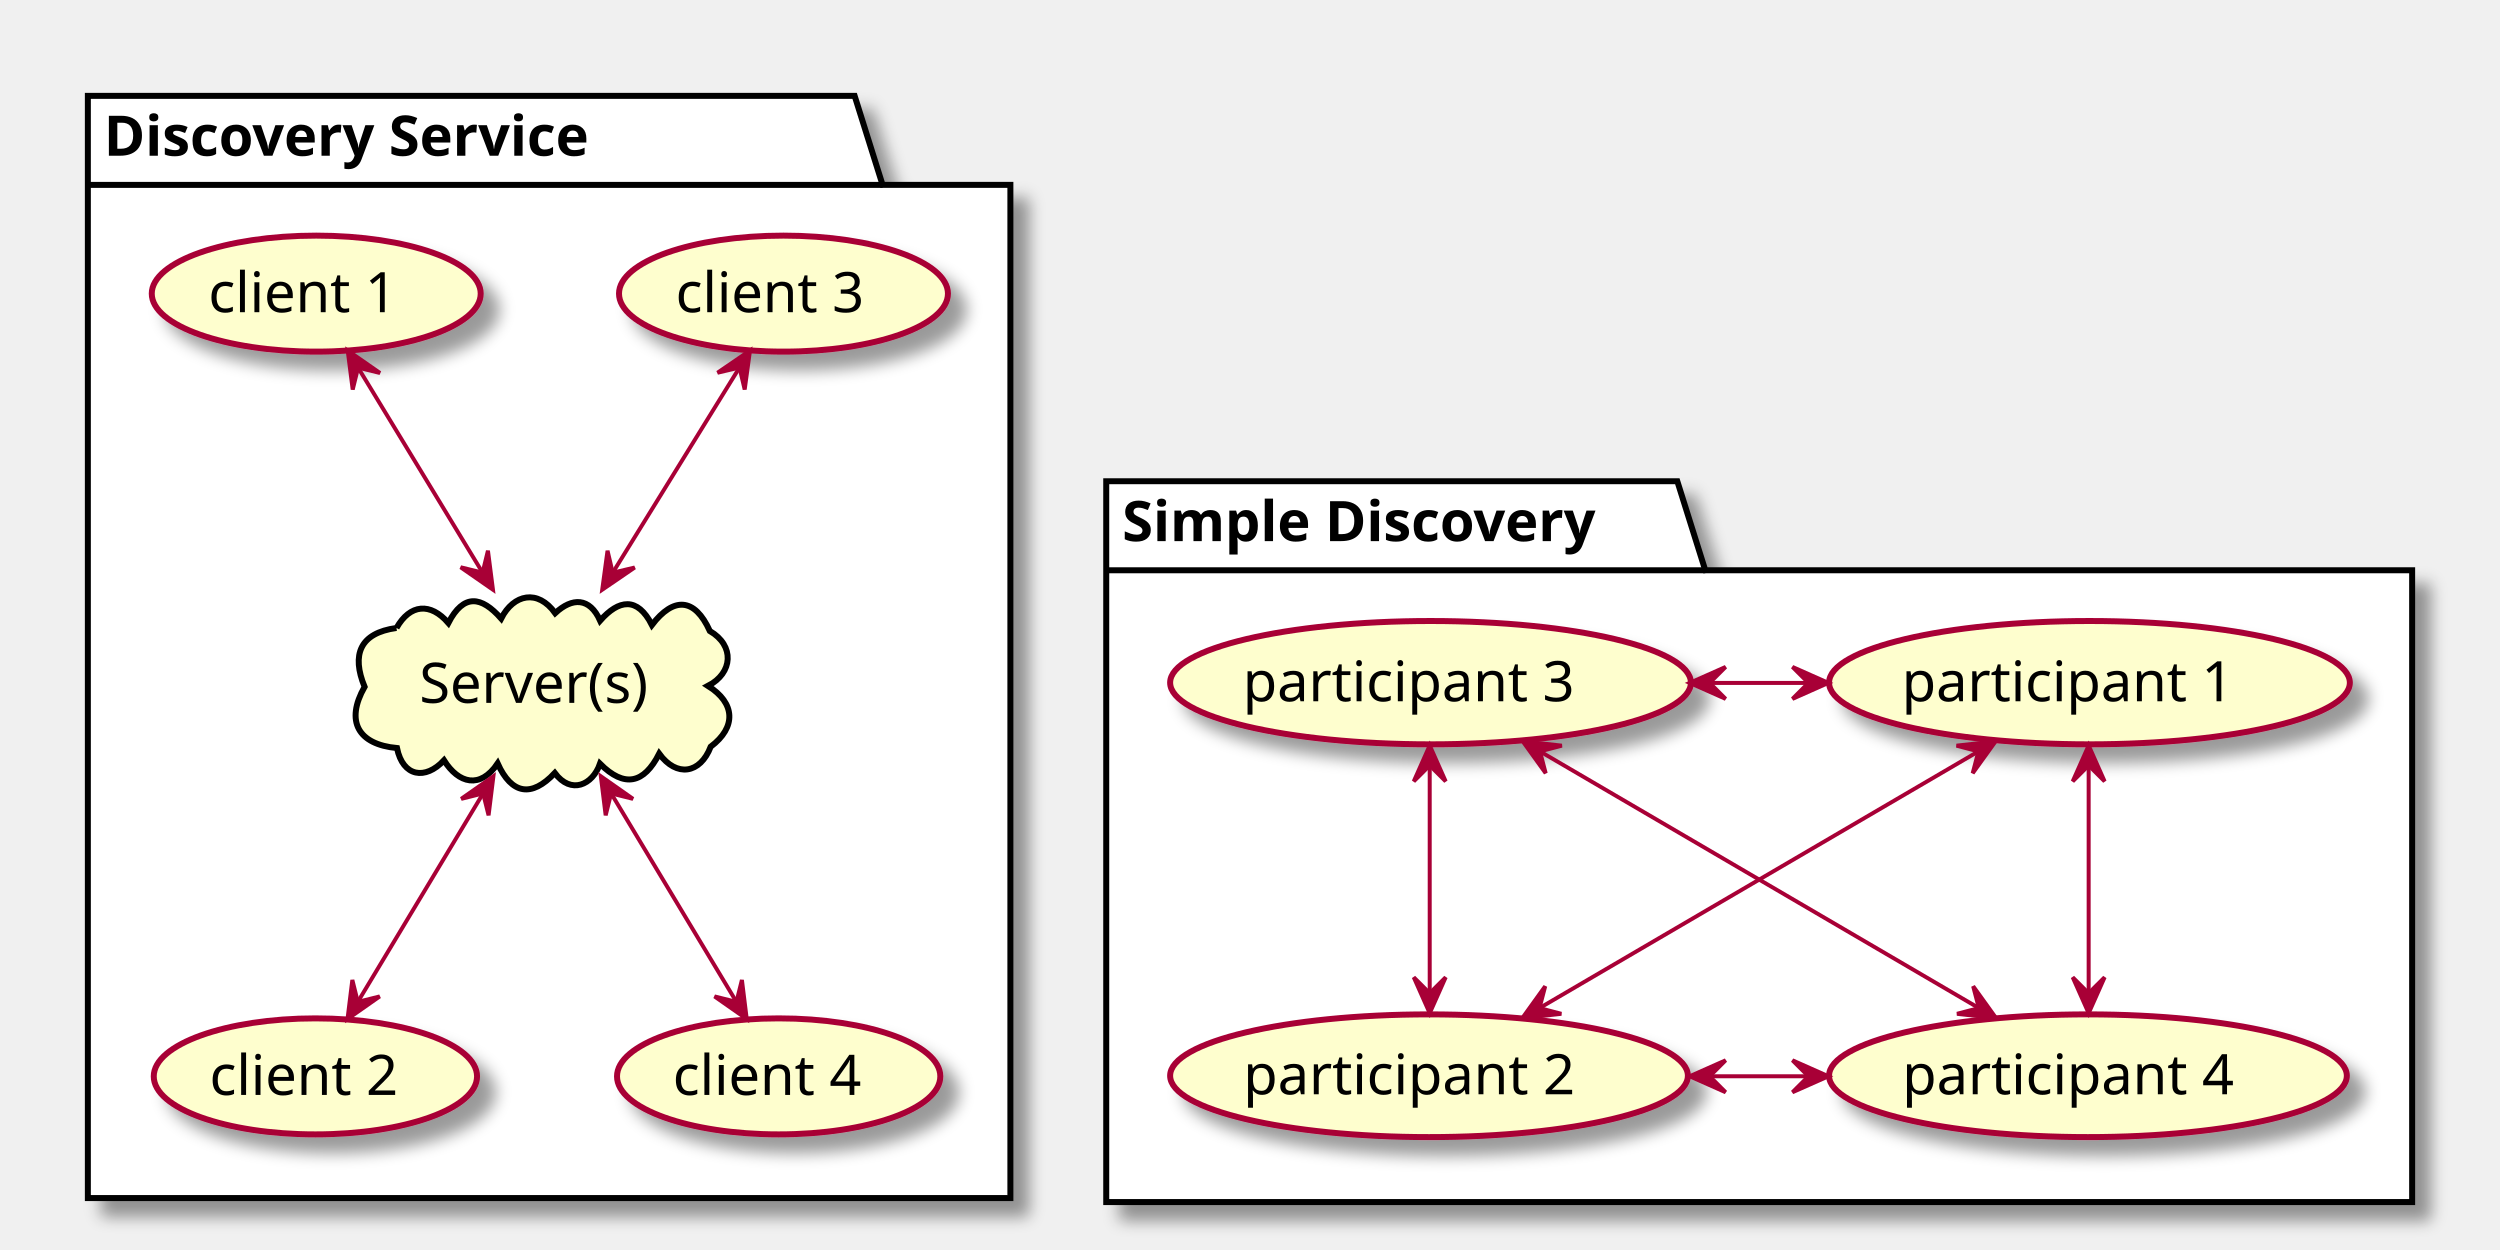
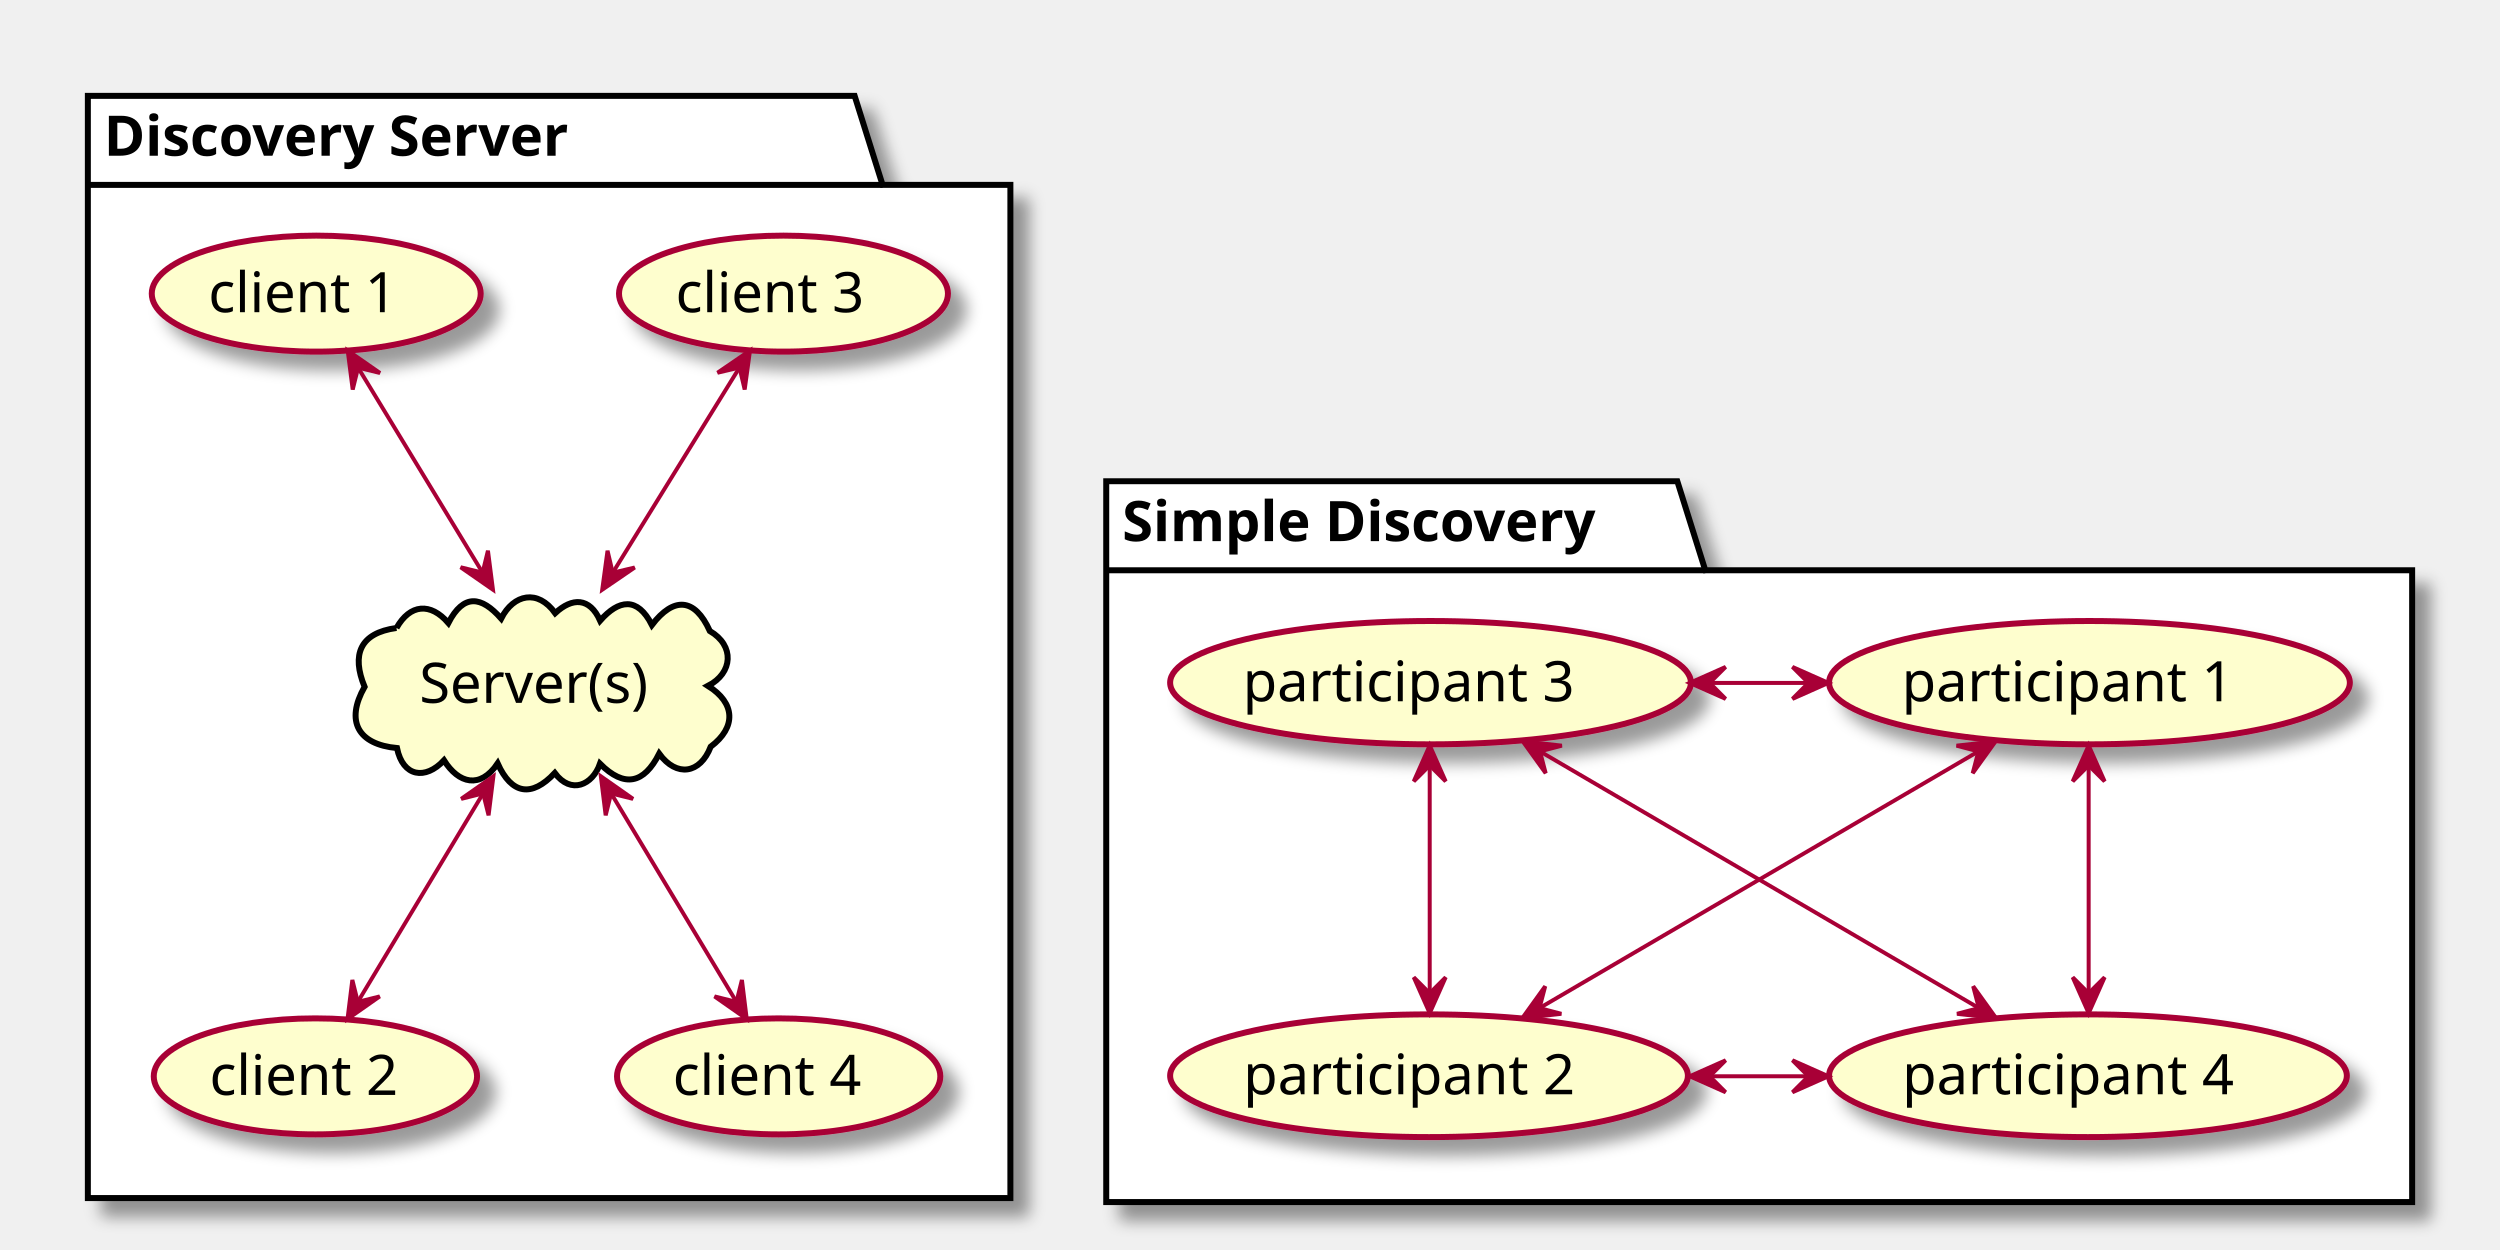
<svg xmlns="http://www.w3.org/2000/svg" contentScriptType="application/ecmascript" contentStyleType="text/css" height="313px" preserveAspectRatio="none" style="width:626px;height:313px;" version="1.1" viewBox="0 0 626 313" width="626px" zoomAndPan="magnify">
  <defs>
    <filter height="300%" id="f1r7b4lpkcrpjs" width="300%" x="-1" y="-1">
      <feGaussianBlur result="blurOut" stdDeviation="2.0" />
      <feColorMatrix in="blurOut" result="blurOut2" type="matrix" values="0 0 0 0 0 0 0 0 0 0 0 0 0 0 0 0 0 0 .4 0" />
      <feOffset dx="4.0" dy="4.0" in="blurOut2" result="blurOut3" />
      <feBlend in="SourceGraphic" in2="blurOut3" mode="normal" />
    </filter>
  </defs>
  <g>
    <polygon fill="#FFFFFF" filter="url(#f1r7b4lpkcrpjs)" points="277,120.5,420,120.5,427,142.797,604,142.797,604,301,277,301,277,120.5" style="stroke: #000000; stroke-width: 1.5;" />
    <line style="stroke: #000000; stroke-width: 1.5;" x1="277" x2="427" y1="142.797" y2="142.797" />
    <text fill="#000000" font-family="sans-serif" font-size="14" font-weight="bold" lengthAdjust="spacingAndGlyphs" textLength="137" x="281" y="135.495">Simple Discovery</text>
    <polygon fill="#FFFFFF" filter="url(#f1r7b4lpkcrpjs)" points="22,24,214,24,221,46.297,253,46.297,253,300,22,300,22,24" style="stroke: #000000; stroke-width: 1.5;" />
    <line style="stroke: #000000; stroke-width: 1.5;" x1="22" x2="221" y1="46.297" y2="46.297" />
-     <text fill="#000000" font-family="sans-serif" font-size="14" font-weight="bold" lengthAdjust="spacingAndGlyphs" textLength="137" x="26" y="38.995">Discovery Service</text>
+     <text fill="#000000" font-family="sans-serif" font-size="14" font-weight="bold" lengthAdjust="spacingAndGlyphs" textLength="137" x="26" y="38.995">Discovery Server</text>
    <ellipse cx="523.201" cy="170.94" fill="#FEFECE" filter="url(#f1r7b4lpkcrpjs)" rx="65.201" ry="15.44" style="stroke: #A80036; stroke-width: 1.5;" />
    <text fill="#000000" font-family="sans-serif" font-size="14" lengthAdjust="spacingAndGlyphs" textLength="94" x="476.201" y="175.589">participant 1</text>
    <ellipse cx="357.824" cy="269.365" fill="#FEFECE" filter="url(#f1r7b4lpkcrpjs)" rx="64.824" ry="15.365" style="stroke: #A80036; stroke-width: 1.5;" />
    <text fill="#000000" font-family="sans-serif" font-size="14" lengthAdjust="spacingAndGlyphs" textLength="93" x="311.324" y="274.013">participant 2</text>
    <ellipse cx="358.201" cy="170.94" fill="#FEFECE" filter="url(#f1r7b4lpkcrpjs)" rx="65.201" ry="15.44" style="stroke: #A80036; stroke-width: 1.5;" />
    <text fill="#000000" font-family="sans-serif" font-size="14" lengthAdjust="spacingAndGlyphs" textLength="94" x="311.201" y="175.589">participant 3</text>
    <ellipse cx="522.824" cy="269.365" fill="#FEFECE" filter="url(#f1r7b4lpkcrpjs)" rx="64.824" ry="15.365" style="stroke: #A80036; stroke-width: 1.5;" />
    <text fill="#000000" font-family="sans-serif" font-size="14" lengthAdjust="spacingAndGlyphs" textLength="93" x="476.324" y="274.013">participant 4</text>
    <path d="M99.285,157.242 C102.691,151.222 107.778,150.798 112.265,155.991 C116.115,148.568 120.545,149.275 125.492,154.879 C128.627,148.741 134.669,147.455 139.023,153.528 C143.284,149.577 147.649,149.556 150.271,155.408 C154.953,150.129 159.591,149.341 163.236,156.49 C168.661,149.414 173.934,149.595 177.743,158.004 C184.006,161.668 183.556,168.504 177.282,171.747 C184.142,176.046 184.435,182.084 177.959,186.975 C175.333,193.795 169.427,194.681 165.061,188.732 C161.236,196.235 156.368,197.346 150.241,191.238 C148.362,196.58 143.013,199.024 138.917,193.564 C133.08,199.768 128.123,198.902 124.613,191.175 C120.225,197.657 114.843,196.217 111.177,190.387 C106.496,195.391 100.896,194.547 99.404,187.317 C89.681,186.398 86.385,180.637 91.294,171.98 C87.978,163.934 90.092,158.505 99.285,157.242 " fill="#FEFECE" style="stroke: #000000; stroke-width: 1.5;" />
    <text fill="#000000" font-family="sans-serif" font-size="14" lengthAdjust="spacingAndGlyphs" textLength="64" x="105" y="175.995">Server(s)</text>
    <ellipse cx="79.184" cy="73.524" fill="#FEFECE" filter="url(#f1r7b4lpkcrpjs)" rx="41.184" ry="14.524" style="stroke: #A80036; stroke-width: 1.5;" />
    <text fill="#000000" font-family="sans-serif" font-size="14" lengthAdjust="spacingAndGlyphs" textLength="54" x="52.184" y="78.172">client 1</text>
    <ellipse cx="78.977" cy="269.524" fill="#FEFECE" filter="url(#f1r7b4lpkcrpjs)" rx="40.477" ry="14.524" style="stroke: #A80036; stroke-width: 1.5;" />
    <text fill="#000000" font-family="sans-serif" font-size="14" lengthAdjust="spacingAndGlyphs" textLength="53" x="52.477" y="274.172">client 2</text>
    <ellipse cx="196.184" cy="73.524" fill="#FEFECE" filter="url(#f1r7b4lpkcrpjs)" rx="41.184" ry="14.524" style="stroke: #A80036; stroke-width: 1.5;" />
    <text fill="#000000" font-family="sans-serif" font-size="14" lengthAdjust="spacingAndGlyphs" textLength="54" x="169.184" y="78.172">client 3</text>
    <ellipse cx="194.977" cy="269.524" fill="#FEFECE" filter="url(#f1r7b4lpkcrpjs)" rx="40.477" ry="14.524" style="stroke: #A80036; stroke-width: 1.5;" />
    <text fill="#000000" font-family="sans-serif" font-size="14" lengthAdjust="spacingAndGlyphs" textLength="53" x="168.477" y="274.172">client 4</text>
    <path d="M495.132,188.298 C464.596,206.158 415.918,234.626 385.52,252.405 " fill="none" id="p1-p2" style="stroke: #A80036; stroke-width: 1.0;" />
    <polygon fill="#A80036" points="381.172,254.948,390.96,253.857,385.488,252.424,386.921,246.951,381.172,254.948" style="stroke: #A80036; stroke-width: 1.0;" />
    <polygon fill="#A80036" points="499.709,185.621,489.921,186.712,495.393,188.145,493.96,193.618,499.709,185.621" style="stroke: #A80036; stroke-width: 1.0;" />
    <path d="M428.253,171 C436.417,171 444.582,171 452.746,171 " fill="none" id="p3-p1" style="stroke: #A80036; stroke-width: 1.0;" />
    <polygon fill="#A80036" points="457.829,171,448.829,167,452.829,171,448.829,175,457.829,171" style="stroke: #A80036; stroke-width: 1.0;" />
    <polygon fill="#A80036" points="423.098,171,432.098,175,428.098,171,432.098,167,423.098,171" style="stroke: #A80036; stroke-width: 1.0;" />
    <path d="M523,248.382 C523,231.86 523,208.576 523,192.068 " fill="none" id="p4-p1" style="stroke: #A80036; stroke-width: 1.0;" />
    <polygon fill="#A80036" points="523,186.656,519,195.656,523,191.656,527,195.656,523,186.656" style="stroke: #A80036; stroke-width: 1.0;" />
    <polygon fill="#A80036" points="523,253.706,527,244.706,523,248.706,519,244.706,523,253.706" style="stroke: #A80036; stroke-width: 1.0;" />
    <path d="M358,192.068 C358,208.576 358,231.86 358,248.382 " fill="none" id="p3-p2" style="stroke: #A80036; stroke-width: 1.0;" />
    <polygon fill="#A80036" points="358,253.706,362,244.706,358,248.706,354,244.706,358,253.706" style="stroke: #A80036; stroke-width: 1.0;" />
    <polygon fill="#A80036" points="358,186.656,354,195.656,358,191.656,362,195.656,358,186.656" style="stroke: #A80036; stroke-width: 1.0;" />
    <path d="M428.253,269.5 C436.417,269.5 444.582,269.5 452.746,269.5 " fill="none" id="p2-p4" style="stroke: #A80036; stroke-width: 1.0;" />
    <polygon fill="#A80036" points="457.829,269.5,448.829,265.5,452.829,269.5,448.829,273.5,457.829,269.5" style="stroke: #A80036; stroke-width: 1.0;" />
    <polygon fill="#A80036" points="423.098,269.5,432.098,273.5,428.098,269.5,432.098,265.5,423.098,269.5" style="stroke: #A80036; stroke-width: 1.0;" />
    <path d="M385.868,188.298 C416.404,206.158 465.082,234.626 495.48,252.405 " fill="none" id="p3-p4" style="stroke: #A80036; stroke-width: 1.0;" />
    <polygon fill="#A80036" points="499.828,254.948,494.079,246.951,495.512,252.424,490.04,253.857,499.828,254.948" style="stroke: #A80036; stroke-width: 1.0;" />
    <polygon fill="#A80036" points="381.291,185.621,387.04,193.618,385.607,188.145,391.079,186.712,381.291,185.621" style="stroke: #A80036; stroke-width: 1.0;" />
    <path d="M89.865,92.39 C98.55,106.691 110.86,126.96 120.722,143.198 " fill="none" id="ps1-server" style="stroke: #A80036; stroke-width: 1.0;" />
    <polygon fill="#A80036" points="123.434,147.662,122.181,137.893,120.839,143.388,115.344,142.046,123.434,147.662" style="stroke: #A80036; stroke-width: 1.0;" />
    <polygon fill="#A80036" points="87.065,87.779,88.318,97.548,89.66,92.052,95.156,93.395,87.065,87.779" style="stroke: #A80036; stroke-width: 1.0;" />
    <path d="M120.82,198.92 C110.841,215.524 98.326,236.346 89.599,250.866 " fill="none" id="server-ps2" style="stroke: #A80036; stroke-width: 1.0;" />
    <polygon fill="#A80036" points="87.019,255.158,95.084,249.505,89.595,250.873,88.227,245.384,87.019,255.158" style="stroke: #A80036; stroke-width: 1.0;" />
    <polygon fill="#A80036" points="123.548,194.382,115.483,200.036,120.972,198.668,122.34,204.156,123.548,194.382" style="stroke: #A80036; stroke-width: 1.0;" />
    <path d="M184.947,92.39 C176.112,106.691 163.59,126.96 153.559,143.198 " fill="none" id="ps3-server" style="stroke: #A80036; stroke-width: 1.0;" />
    <polygon fill="#A80036" points="150.8,147.662,158.932,142.106,153.427,143.408,152.125,137.903,150.8,147.662" style="stroke: #A80036; stroke-width: 1.0;" />
    <polygon fill="#A80036" points="187.796,87.779,179.663,93.334,185.168,92.033,186.469,97.538,187.796,87.779" style="stroke: #A80036; stroke-width: 1.0;" />
    <path d="M153.18,198.92 C163.159,215.524 175.674,236.346 184.401,250.866 " fill="none" id="server-ps4" style="stroke: #A80036; stroke-width: 1.0;" />
    <polygon fill="#A80036" points="186.981,255.158,185.773,245.384,184.405,250.873,178.916,249.505,186.981,255.158" style="stroke: #A80036; stroke-width: 1.0;" />
    <polygon fill="#A80036" points="150.452,194.382,151.66,204.156,153.028,198.668,158.517,200.036,150.452,194.382" style="stroke: #A80036; stroke-width: 1.0;" />
  </g>
</svg>
